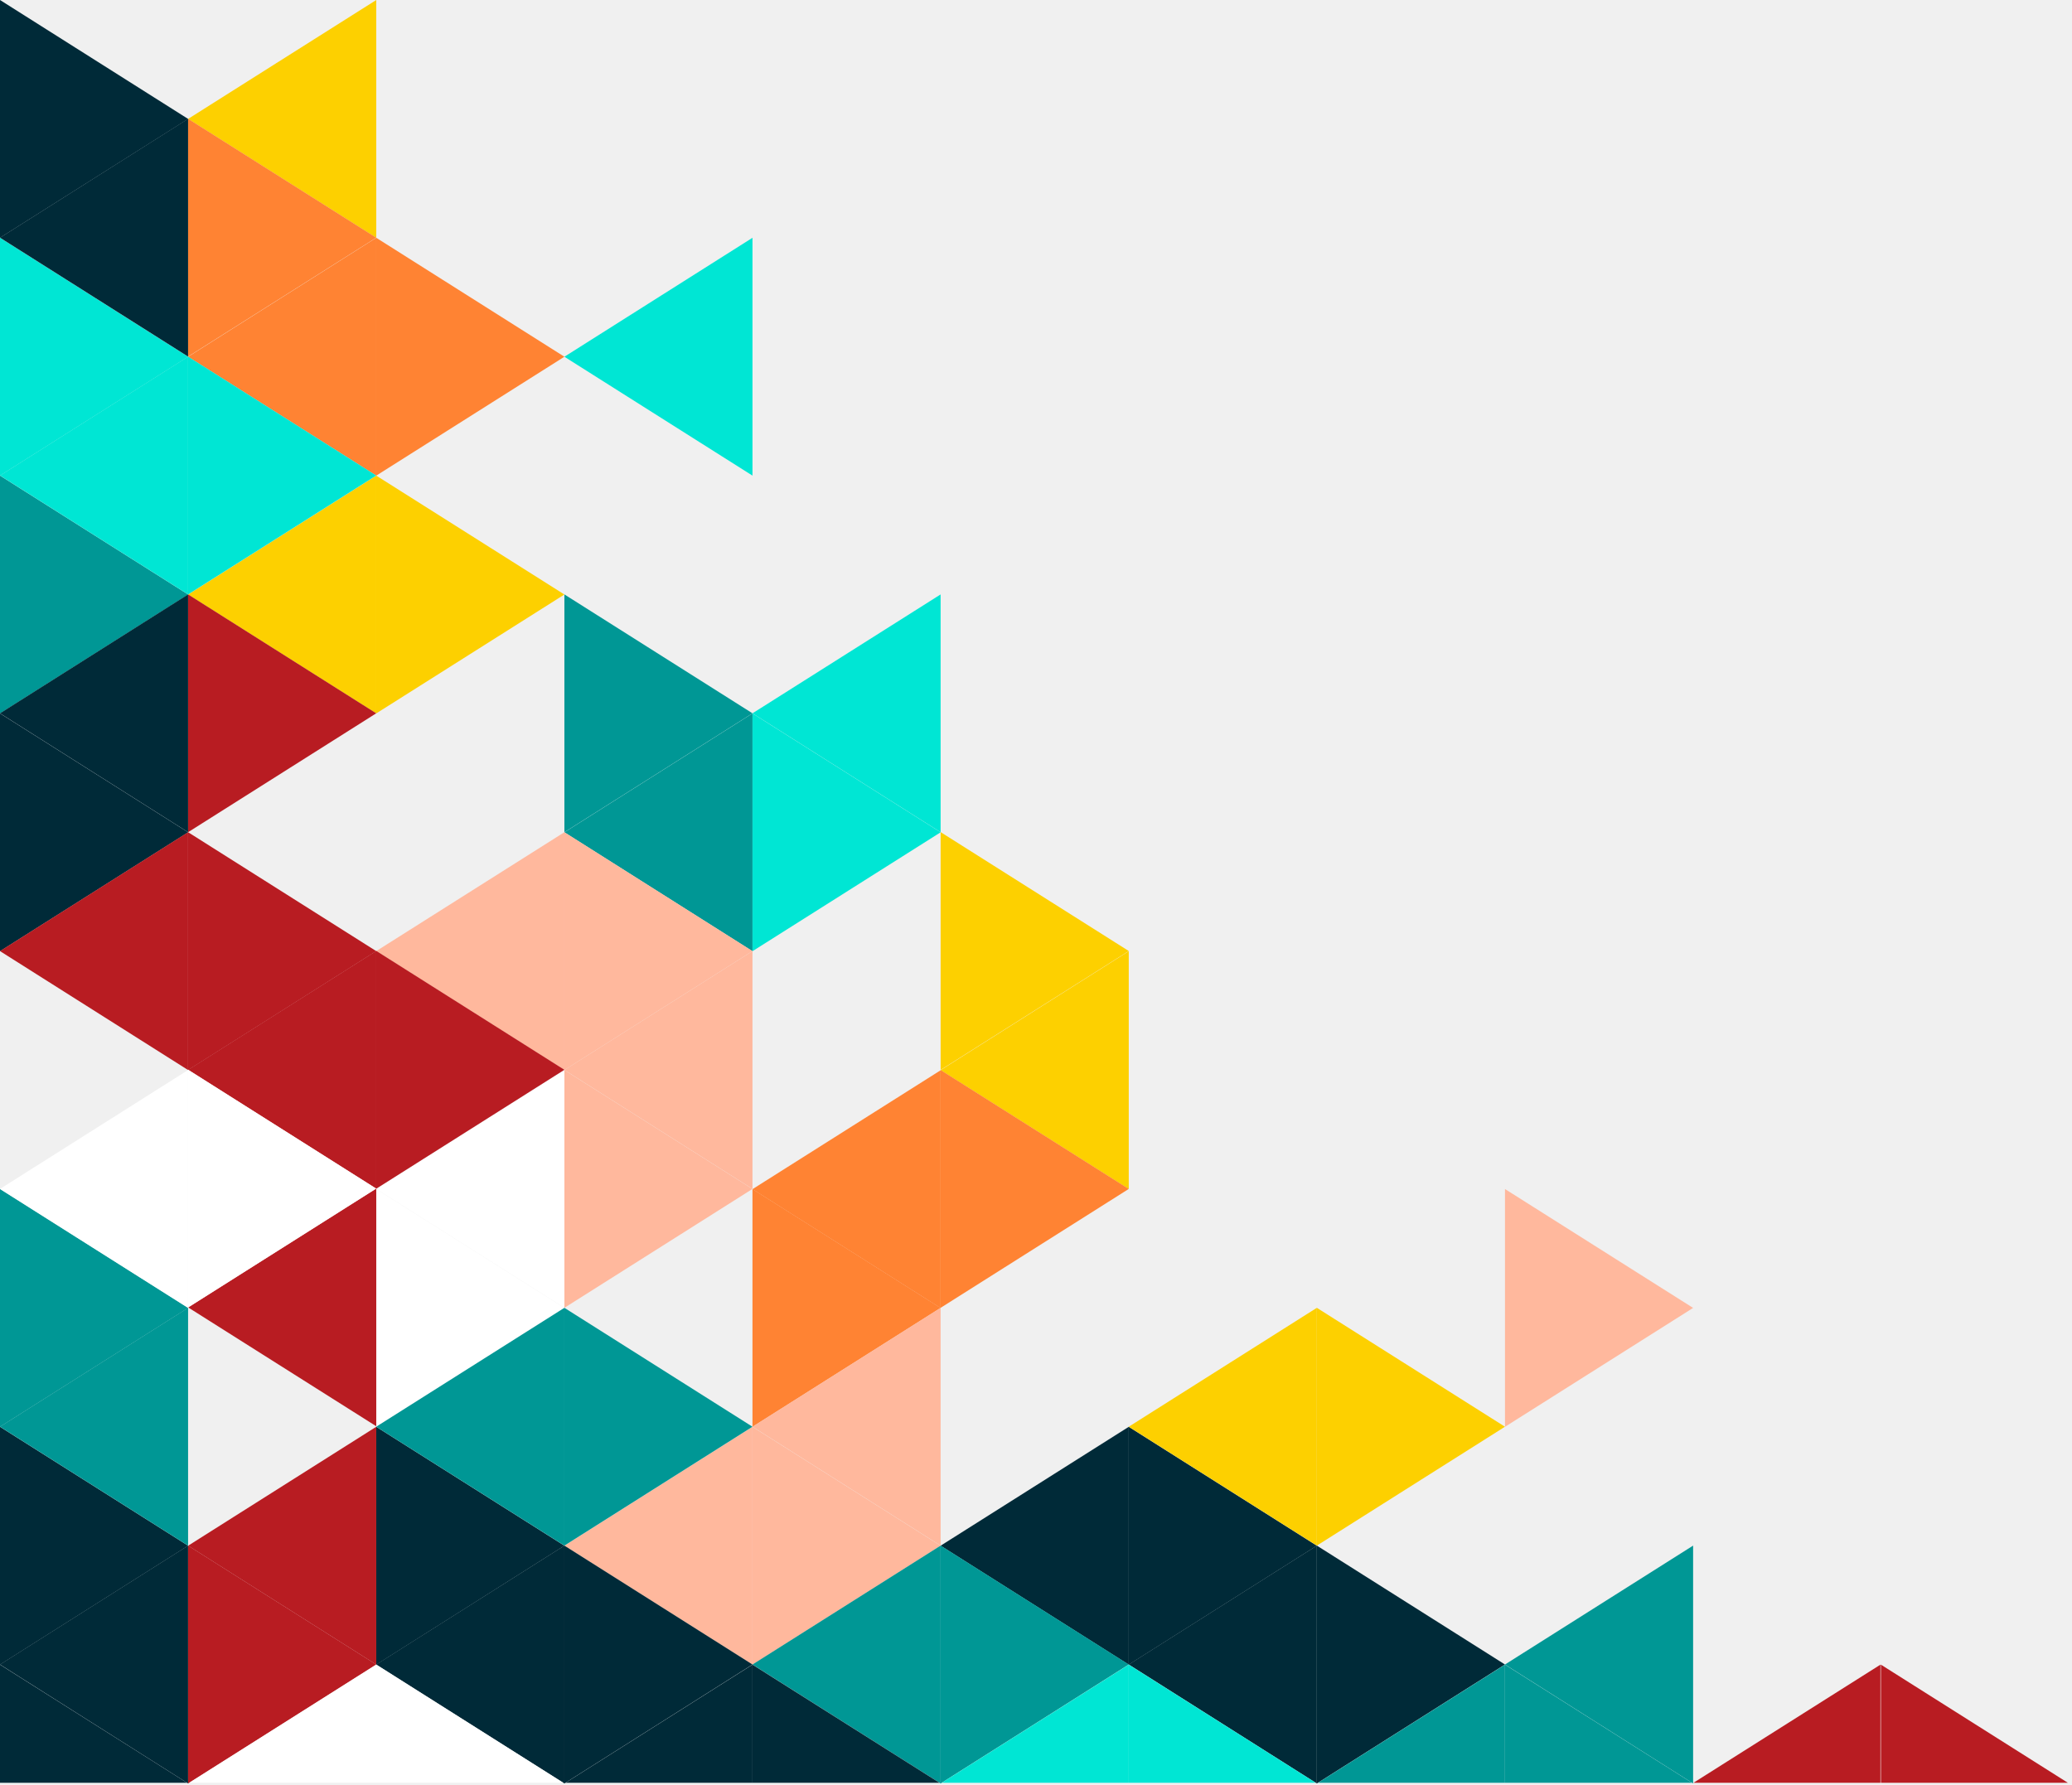
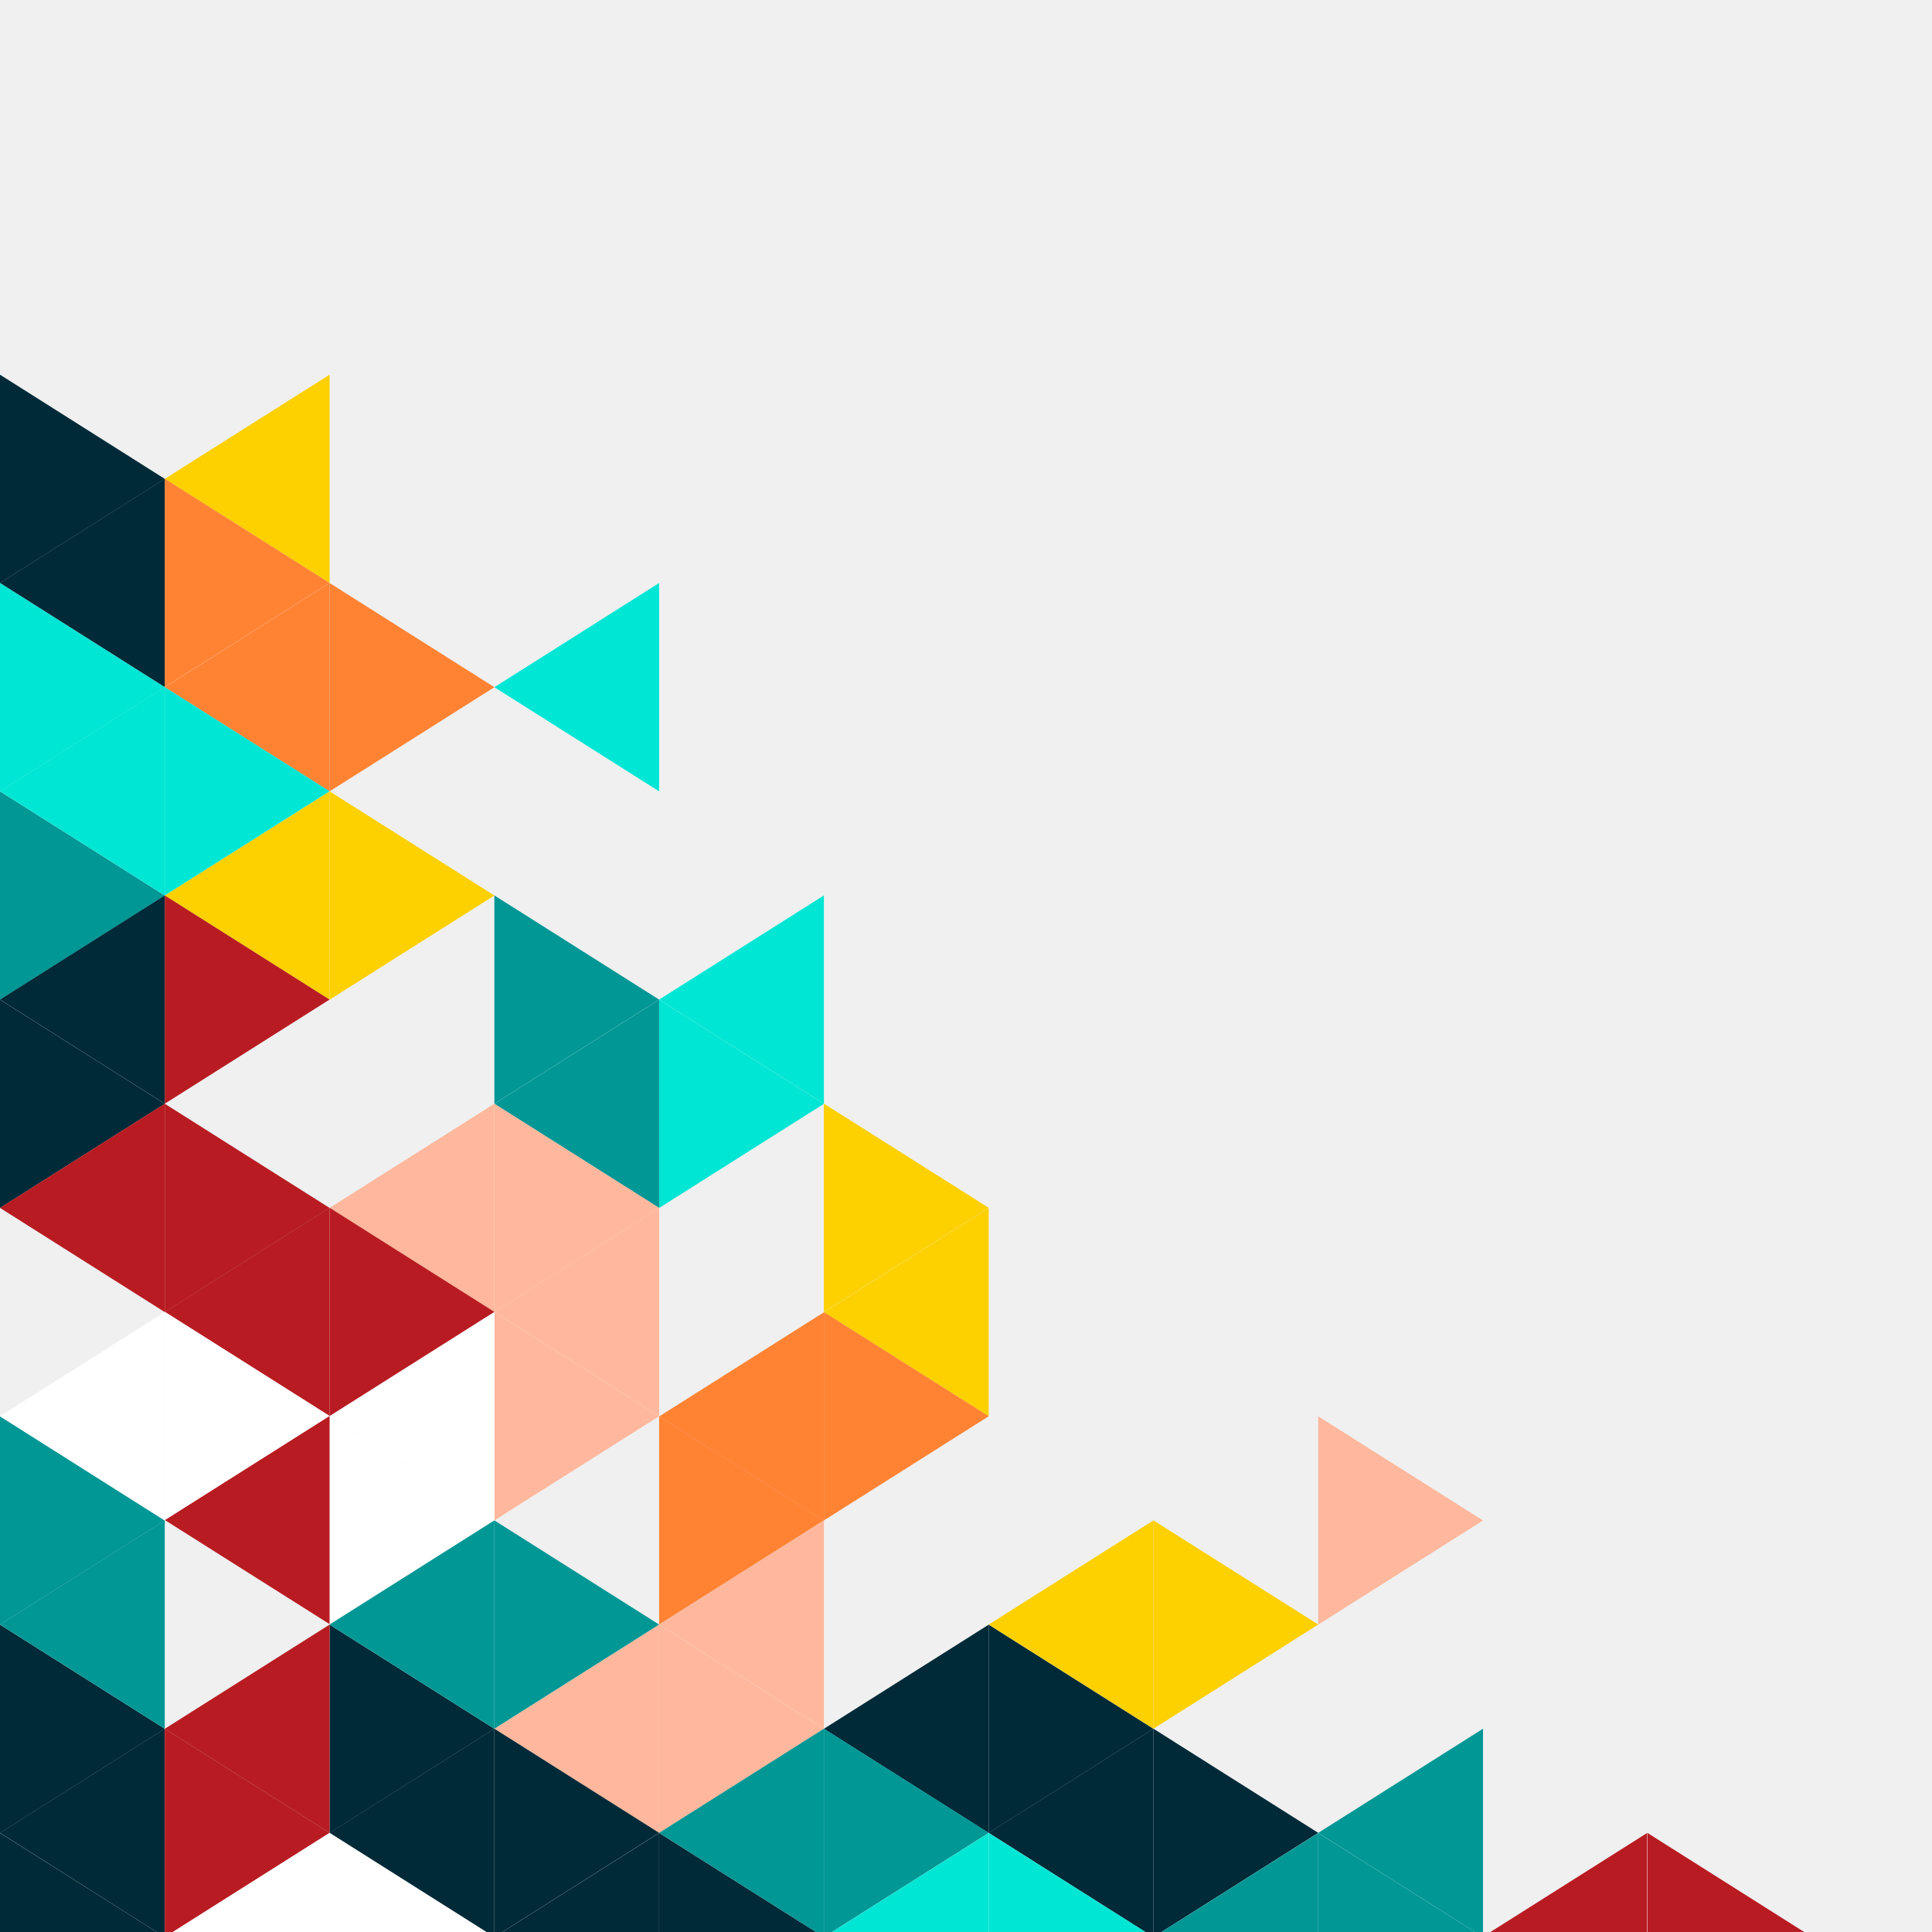
- <svg xmlns="http://www.w3.org/2000/svg" width="310" height="267" viewBox="0 0 310 267" fill="none">
-   <path d="M225.166 213.499L253.313 195.708L225.166 177.918V213.499Z" fill="#FFB89D" />
-   <path d="M168.877 249.087L197.017 231.289L168.877 213.499V249.087Z" fill="#002A38" />
-   <path d="M168.878 249.087V213.499L140.73 231.289L168.878 249.087Z" fill="#002A38" />
-   <path d="M168.878 177.918V142.33L140.73 160.128L168.878 177.918Z" fill="#FDD000" />
-   <path d="M112.582 249.087L140.729 231.289L112.582 213.499V249.087Z" fill="#FFB89D" />
-   <path d="M112.582 249.087V213.499L84.441 231.289L112.582 249.087Z" fill="#FFB89D" />
-   <path d="M112.582 213.499L140.729 195.708L112.582 177.918V213.499Z" fill="#FF8333" />
-   <path d="M112.582 142.331L140.729 124.54L112.582 106.75V142.331Z" fill="#00E6D4" />
-   <path d="M112.582 142.331V106.75L84.441 124.54L112.582 142.331Z" fill="#009795" />
-   <path d="M112.582 71.169V35.581L84.441 53.379L112.582 71.169Z" fill="#00E6D4" />
-   <path d="M56.295 249.087L84.442 231.289L56.295 213.499V249.087Z" fill="#002A38" />
-   <path d="M56.295 213.499L84.442 195.708L56.295 177.918V213.499Z" fill="white" />
-   <path d="M56.295 106.75L84.442 88.959L56.295 71.169V106.75Z" fill="#FDD000" />
-   <path d="M56.294 106.75V71.169L28.146 88.959L56.294 106.75Z" fill="#FDD000" />
-   <path d="M56.295 71.169L84.442 53.379L56.295 35.581V71.169Z" fill="#FF8333" />
-   <path d="M56.294 71.169V35.581L28.146 53.379L56.294 71.169Z" fill="#FF8333" />
-   <path d="M56.294 35.581V0L28.146 17.79L56.294 35.581Z" fill="#FDD000" />
-   <path d="M0 249.087L28.147 231.289L0 213.499V249.087Z" fill="#002A38" />
-   <path d="M0 213.499L28.147 195.708L0 177.918V213.499Z" fill="#009795" />
-   <path d="M0 142.331L28.147 124.54L0 106.75V142.331Z" fill="#002A38" />
-   <path d="M0 106.75L28.147 88.959L0 71.169V106.75Z" fill="#009795" />
-   <path d="M0 71.169L28.147 53.379L0 35.581V71.169Z" fill="#00E6D4" />
-   <path d="M0 35.581L28.147 17.797L0 0V35.581Z" fill="#002A38" />
-   <path d="M253.313 266.863V231.275L225.166 249.066L253.313 266.863Z" fill="#009795" />
-   <path d="M197.018 266.863L225.165 249.066L197.018 231.275V266.863Z" fill="#002A38" />
-   <path d="M197.017 266.863V231.275L168.877 249.066L197.017 266.863Z" fill="#002A38" />
-   <path d="M197.018 231.275L225.165 213.485L197.018 195.694V231.275Z" fill="#FDD000" />
-   <path d="M197.017 231.275V195.694L168.877 213.485L197.017 231.275Z" fill="#FDD000" />
-   <path d="M140.729 231.275V195.694L112.582 213.485L140.729 231.275Z" fill="#FFB89D" />
-   <path d="M140.729 195.73V160.149L112.582 177.94L140.729 195.73Z" fill="#FF8333" />
-   <path d="M140.73 195.695L168.878 177.905L140.73 160.114V195.695Z" fill="#FF8333" />
-   <path d="M140.729 124.526V88.945L112.582 106.736L140.729 124.526Z" fill="#00E6D4" />
-   <path d="M112.582 177.897V142.316L84.441 160.107L112.582 177.897Z" fill="#FFB89D" />
-   <path d="M140.73 160.093L168.878 142.302L140.73 124.512V160.093Z" fill="#FDD000" />
-   <path d="M84.441 231.275L112.582 213.485L84.441 195.694V231.275Z" fill="#009795" />
-   <path d="M84.442 231.275V195.694L56.287 213.485L84.442 231.275Z" fill="#009795" />
-   <path d="M84.441 195.695L112.582 177.905L84.441 160.114V195.695Z" fill="#FFB89D" />
-   <path d="M84.442 195.695V160.114L56.287 177.905L84.442 195.695Z" fill="white" />
-   <path d="M84.441 160.114L112.582 142.317L84.441 124.526V160.114Z" fill="#FFB89D" />
-   <path d="M84.442 160.114V124.526L56.287 142.317L84.442 160.114Z" fill="#FFB89D" />
-   <path d="M84.441 124.526L112.582 106.736L84.441 88.945V124.526Z" fill="#009795" />
-   <path d="M28.14 266.863V231.275L0 249.066L28.14 266.863Z" fill="#002A38" />
-   <path d="M28.14 231.275V195.694L0 213.485L28.14 231.275Z" fill="#009795" />
-   <path d="M28.141 160.114L56.288 142.317L28.141 124.526V160.114Z" fill="#B81C22" />
-   <path d="M28.14 160.114V124.526L0 142.317L28.14 160.114Z" fill="#B81C22" />
-   <path d="M28.14 195.702V160.114L0 177.905L28.14 195.702Z" fill="white" />
-   <path d="M56.295 177.869L84.442 160.078L56.295 142.288V177.869Z" fill="#B81C22" />
-   <path d="M56.294 177.869V142.288L28.146 160.078L56.294 177.869Z" fill="#B81C22" />
-   <path d="M56.294 213.414V177.833L28.146 195.631L56.294 213.414Z" fill="#B81C22" />
-   <path d="M56.294 249.08V213.492L28.146 231.29L56.294 249.08Z" fill="#B81C22" />
-   <path d="M28.141 195.645L56.288 177.855L28.141 160.064V195.645Z" fill="white" />
-   <path d="M28.141 124.526L56.288 106.736L28.141 88.945V124.526Z" fill="#B81C22" />
-   <path d="M28.14 124.526V88.945L0 106.736L28.14 124.526Z" fill="#002A38" />
-   <path d="M28.141 88.945L56.288 71.155L28.141 53.364V88.945Z" fill="#00E6D4" />
-   <path d="M28.14 88.945V53.364L0 71.155L28.14 88.945Z" fill="#00E6D4" />
-   <path d="M28.141 53.357L56.288 35.567L28.141 17.776V53.357Z" fill="#FF8333" />
-   <path d="M28.14 53.357V17.776L0 35.567L28.14 53.357Z" fill="#002A38" />
-   <path d="M27.977 266.764L0 249.087V266.764H27.977Z" fill="#002A38" />
-   <path d="M140.73 266.863L168.878 249.066L140.73 231.275V266.863Z" fill="#009795" />
-   <path d="M140.729 266.863V231.275L112.582 249.066L140.729 266.863Z" fill="#009795" />
-   <path d="M84.441 266.863L112.582 249.066L84.441 231.275V266.863Z" fill="#002A38" />
-   <path d="M84.442 266.863V231.275L56.287 249.066L84.442 266.863Z" fill="#002A38" />
-   <path d="M28.141 266.863L56.288 249.066L28.141 231.275V266.863Z" fill="#B81C22" />
-   <path d="M56.295 266.764V249.087L28.318 266.764H56.295Z" fill="white" />
-   <path d="M84.264 266.764L56.295 249.087V266.764H84.264Z" fill="white" />
-   <path d="M112.583 266.764V249.087L84.613 266.764H112.583Z" fill="#002A38" />
-   <path d="M140.559 266.764L112.582 249.087V266.764H140.559Z" fill="#002A38" />
-   <path d="M168.878 266.764V249.087L140.908 266.764H168.878Z" fill="#00E6D4" />
-   <path d="M196.847 266.764L168.877 249.087V266.764H196.847Z" fill="#00E6D4" />
-   <path d="M309.38 266.764L281.41 249.087V266.764H309.38Z" fill="#B81C22" />
-   <path d="M281.339 266.764V249.087L253.369 266.764H281.339Z" fill="#B81C22" />
-   <path d="M225.165 266.764V249.087L197.195 266.764H225.165Z" fill="#009795" />
-   <path d="M253.143 266.764L225.166 249.087V266.764H253.143Z" fill="#009795" />
+ <svg xmlns="http://www.w3.org/2000/svg" width="330" height="330" viewBox="0 0 330 330" fill="none">
+   <g clip-path="url(#clip0_292_44189)">
+     <path d="M225.166 277.499L253.313 259.708L225.166 241.918V277.499Z" fill="#FFB89D" />
+     <path d="M168.877 313.087L197.017 295.289L168.877 277.499V313.087Z" fill="#002A38" />
+     <path d="M168.878 313.087V277.499L140.73 295.289L168.878 313.087Z" fill="#002A38" />
+     <path d="M168.878 241.918V206.33L140.73 224.128L168.878 241.918Z" fill="#FDD000" />
+     <path d="M112.582 313.087L140.729 295.289L112.582 277.499V313.087Z" fill="#FFB89D" />
+     <path d="M112.582 313.087V277.499L84.441 295.289L112.582 313.087Z" fill="#FFB89D" />
+     <path d="M112.582 277.499L140.729 259.708L112.582 241.918V277.499Z" fill="#FF8333" />
+     <path d="M112.582 206.331L140.729 188.54L112.582 170.75V206.331Z" fill="#00E6D4" />
+     <path d="M112.582 206.331V170.75L84.441 188.54L112.582 206.331Z" fill="#009795" />
+     <path d="M112.582 135.169V99.581L84.441 117.379L112.582 135.169Z" fill="#00E6D4" />
+     <path d="M56.295 313.087L84.442 295.289L56.295 277.499V313.087Z" fill="#002A38" />
+     <path d="M56.295 277.499L84.442 259.708L56.295 241.918V277.499Z" fill="white" />
+     <path d="M56.295 170.75L84.442 152.959L56.295 135.169V170.75Z" fill="#FDD000" />
+     <path d="M56.294 170.75V135.169L28.146 152.959L56.294 170.75Z" fill="#FDD000" />
+     <path d="M56.295 135.169L84.442 117.379L56.295 99.581V135.169Z" fill="#FF8333" />
+     <path d="M56.294 135.169V99.581L28.146 117.379L56.294 135.169Z" fill="#FF8333" />
+     <path d="M56.294 99.581V64L28.146 81.79L56.294 99.581Z" fill="#FDD000" />
+     <path d="M0 313.087L28.147 295.289L0 277.499V313.087Z" fill="#002A38" />
+     <path d="M0 277.499L28.147 259.708L0 241.918V277.499Z" fill="#009795" />
+     <path d="M0 206.331L28.147 188.54L0 170.75V206.331Z" fill="#002A38" />
+     <path d="M0 170.75L28.147 152.959L0 135.169V170.75Z" fill="#009795" />
+     <path d="M0 135.169L28.147 117.379L0 99.581V135.169Z" fill="#00E6D4" />
+     <path d="M0 99.581L28.147 81.797L0 64V99.581Z" fill="#002A38" />
+     <path d="M253.313 330.863V295.275L225.166 313.066L253.313 330.863Z" fill="#009795" />
+     <path d="M197.018 330.863L225.165 313.066L197.018 295.275V330.863Z" fill="#002A38" />
+     <path d="M197.017 330.863V295.275L168.877 313.066L197.017 330.863Z" fill="#002A38" />
+     <path d="M197.018 295.275L225.165 277.485L197.018 259.694V295.275Z" fill="#FDD000" />
+     <path d="M197.017 295.275V259.694L168.877 277.485L197.017 295.275Z" fill="#FDD000" />
+     <path d="M140.729 295.275V259.694L112.582 277.485L140.729 295.275Z" fill="#FFB89D" />
+     <path d="M140.729 259.73V224.149L112.582 241.94L140.729 259.73Z" fill="#FF8333" />
+     <path d="M140.73 259.695L168.878 241.905L140.73 224.114V259.695Z" fill="#FF8333" />
+     <path d="M140.729 188.526V152.945L112.582 170.736L140.729 188.526Z" fill="#00E6D4" />
+     <path d="M112.582 241.897V206.316L84.441 224.107L112.582 241.897Z" fill="#FFB89D" />
+     <path d="M140.73 224.093L168.878 206.302L140.73 188.512V224.093Z" fill="#FDD000" />
+     <path d="M84.441 295.275L112.582 277.485L84.441 259.694V295.275Z" fill="#009795" />
+     <path d="M84.442 295.275V259.694L56.287 277.485L84.442 295.275Z" fill="#009795" />
+     <path d="M84.441 259.695L112.582 241.905L84.441 224.114V259.695Z" fill="#FFB89D" />
+     <path d="M84.442 259.695V224.114L56.287 241.905L84.442 259.695Z" fill="white" />
+     <path d="M84.441 224.114L112.582 206.317L84.441 188.526V224.114Z" fill="#FFB89D" />
+     <path d="M84.442 224.114V188.526L56.287 206.317L84.442 224.114Z" fill="#FFB89D" />
+     <path d="M84.441 188.526L112.582 170.736L84.441 152.945V188.526Z" fill="#009795" />
+     <path d="M28.14 330.863V295.275L0 313.066L28.14 330.863Z" fill="#002A38" />
+     <path d="M28.14 295.275V259.694L0 277.485L28.14 295.275Z" fill="#009795" />
+     <path d="M28.141 224.114L56.288 206.317L28.141 188.526V224.114Z" fill="#B81C22" />
+     <path d="M28.14 224.114V188.526L0 206.317L28.14 224.114Z" fill="#B81C22" />
+     <path d="M28.14 259.702V224.114L0 241.905L28.14 259.702Z" fill="white" />
+     <path d="M56.295 241.869L84.442 224.078L56.295 206.288V241.869Z" fill="#B81C22" />
+     <path d="M56.294 241.869V206.288L28.146 224.078L56.294 241.869Z" fill="#B81C22" />
+     <path d="M56.294 277.414V241.833L28.146 259.631L56.294 277.414Z" fill="#B81C22" />
+     <path d="M56.294 313.08V277.492L28.146 295.29L56.294 313.08Z" fill="#B81C22" />
+     <path d="M28.141 259.645L56.288 241.855L28.141 224.064V259.645Z" fill="white" />
+     <path d="M28.141 188.526L56.288 170.736L28.141 152.945V188.526Z" fill="#B81C22" />
+     <path d="M28.14 188.526V152.945L0 170.736L28.14 188.526Z" fill="#002A38" />
+     <path d="M28.141 152.945L56.288 135.155L28.141 117.364V152.945Z" fill="#00E6D4" />
+     <path d="M28.14 152.945V117.364L0 135.155L28.14 152.945Z" fill="#00E6D4" />
+     <path d="M28.141 117.357L56.288 99.567L28.141 81.776V117.357Z" fill="#FF8333" />
+     <path d="M28.14 117.357V81.776L0 99.567L28.14 117.357Z" fill="#002A38" />
+     <path d="M27.977 330.764L0 313.087V330.764H27.977Z" fill="#002A38" />
+     <path d="M140.73 330.863L168.878 313.066L140.73 295.275V330.863Z" fill="#009795" />
+     <path d="M140.729 330.863V295.275L112.582 313.066L140.729 330.863Z" fill="#009795" />
+     <path d="M84.441 330.863L112.582 313.066L84.441 295.275V330.863Z" fill="#002A38" />
+     <path d="M84.442 330.863V295.275L56.287 313.066L84.442 330.863Z" fill="#002A38" />
+     <path d="M28.141 330.863L56.288 313.066L28.141 295.275V330.863Z" fill="#B81C22" />
+     <path d="M56.295 330.764V313.087L28.318 330.764H56.295Z" fill="white" />
+     <path d="M84.264 330.764L56.295 313.087V330.764H84.264Z" fill="white" />
+     <path d="M112.583 330.764V313.087L84.613 330.764H112.583Z" fill="#002A38" />
+     <path d="M140.559 330.764L112.582 313.087V330.764H140.559Z" fill="#002A38" />
+     <path d="M168.878 330.764V313.087L140.908 330.764H168.878Z" fill="#00E6D4" />
+     <path d="M196.847 330.764L168.877 313.087V330.764H196.847Z" fill="#00E6D4" />
+     <path d="M309.38 330.764L281.41 313.087V330.764H309.38Z" fill="#B81C22" />
+     <path d="M281.339 330.764V313.087L253.369 330.764H281.339Z" fill="#B81C22" />
+     <path d="M225.165 330.764V313.087L197.195 330.764H225.165Z" fill="#009795" />
+     <path d="M253.143 330.764L225.166 313.087V330.764H253.143Z" fill="#009795" />
+   </g>
+   <defs>
+     <clipPath id="clip0_292_44189">
+       <rect width="330" height="330" fill="white" />
+     </clipPath>
+   </defs>
</svg>
